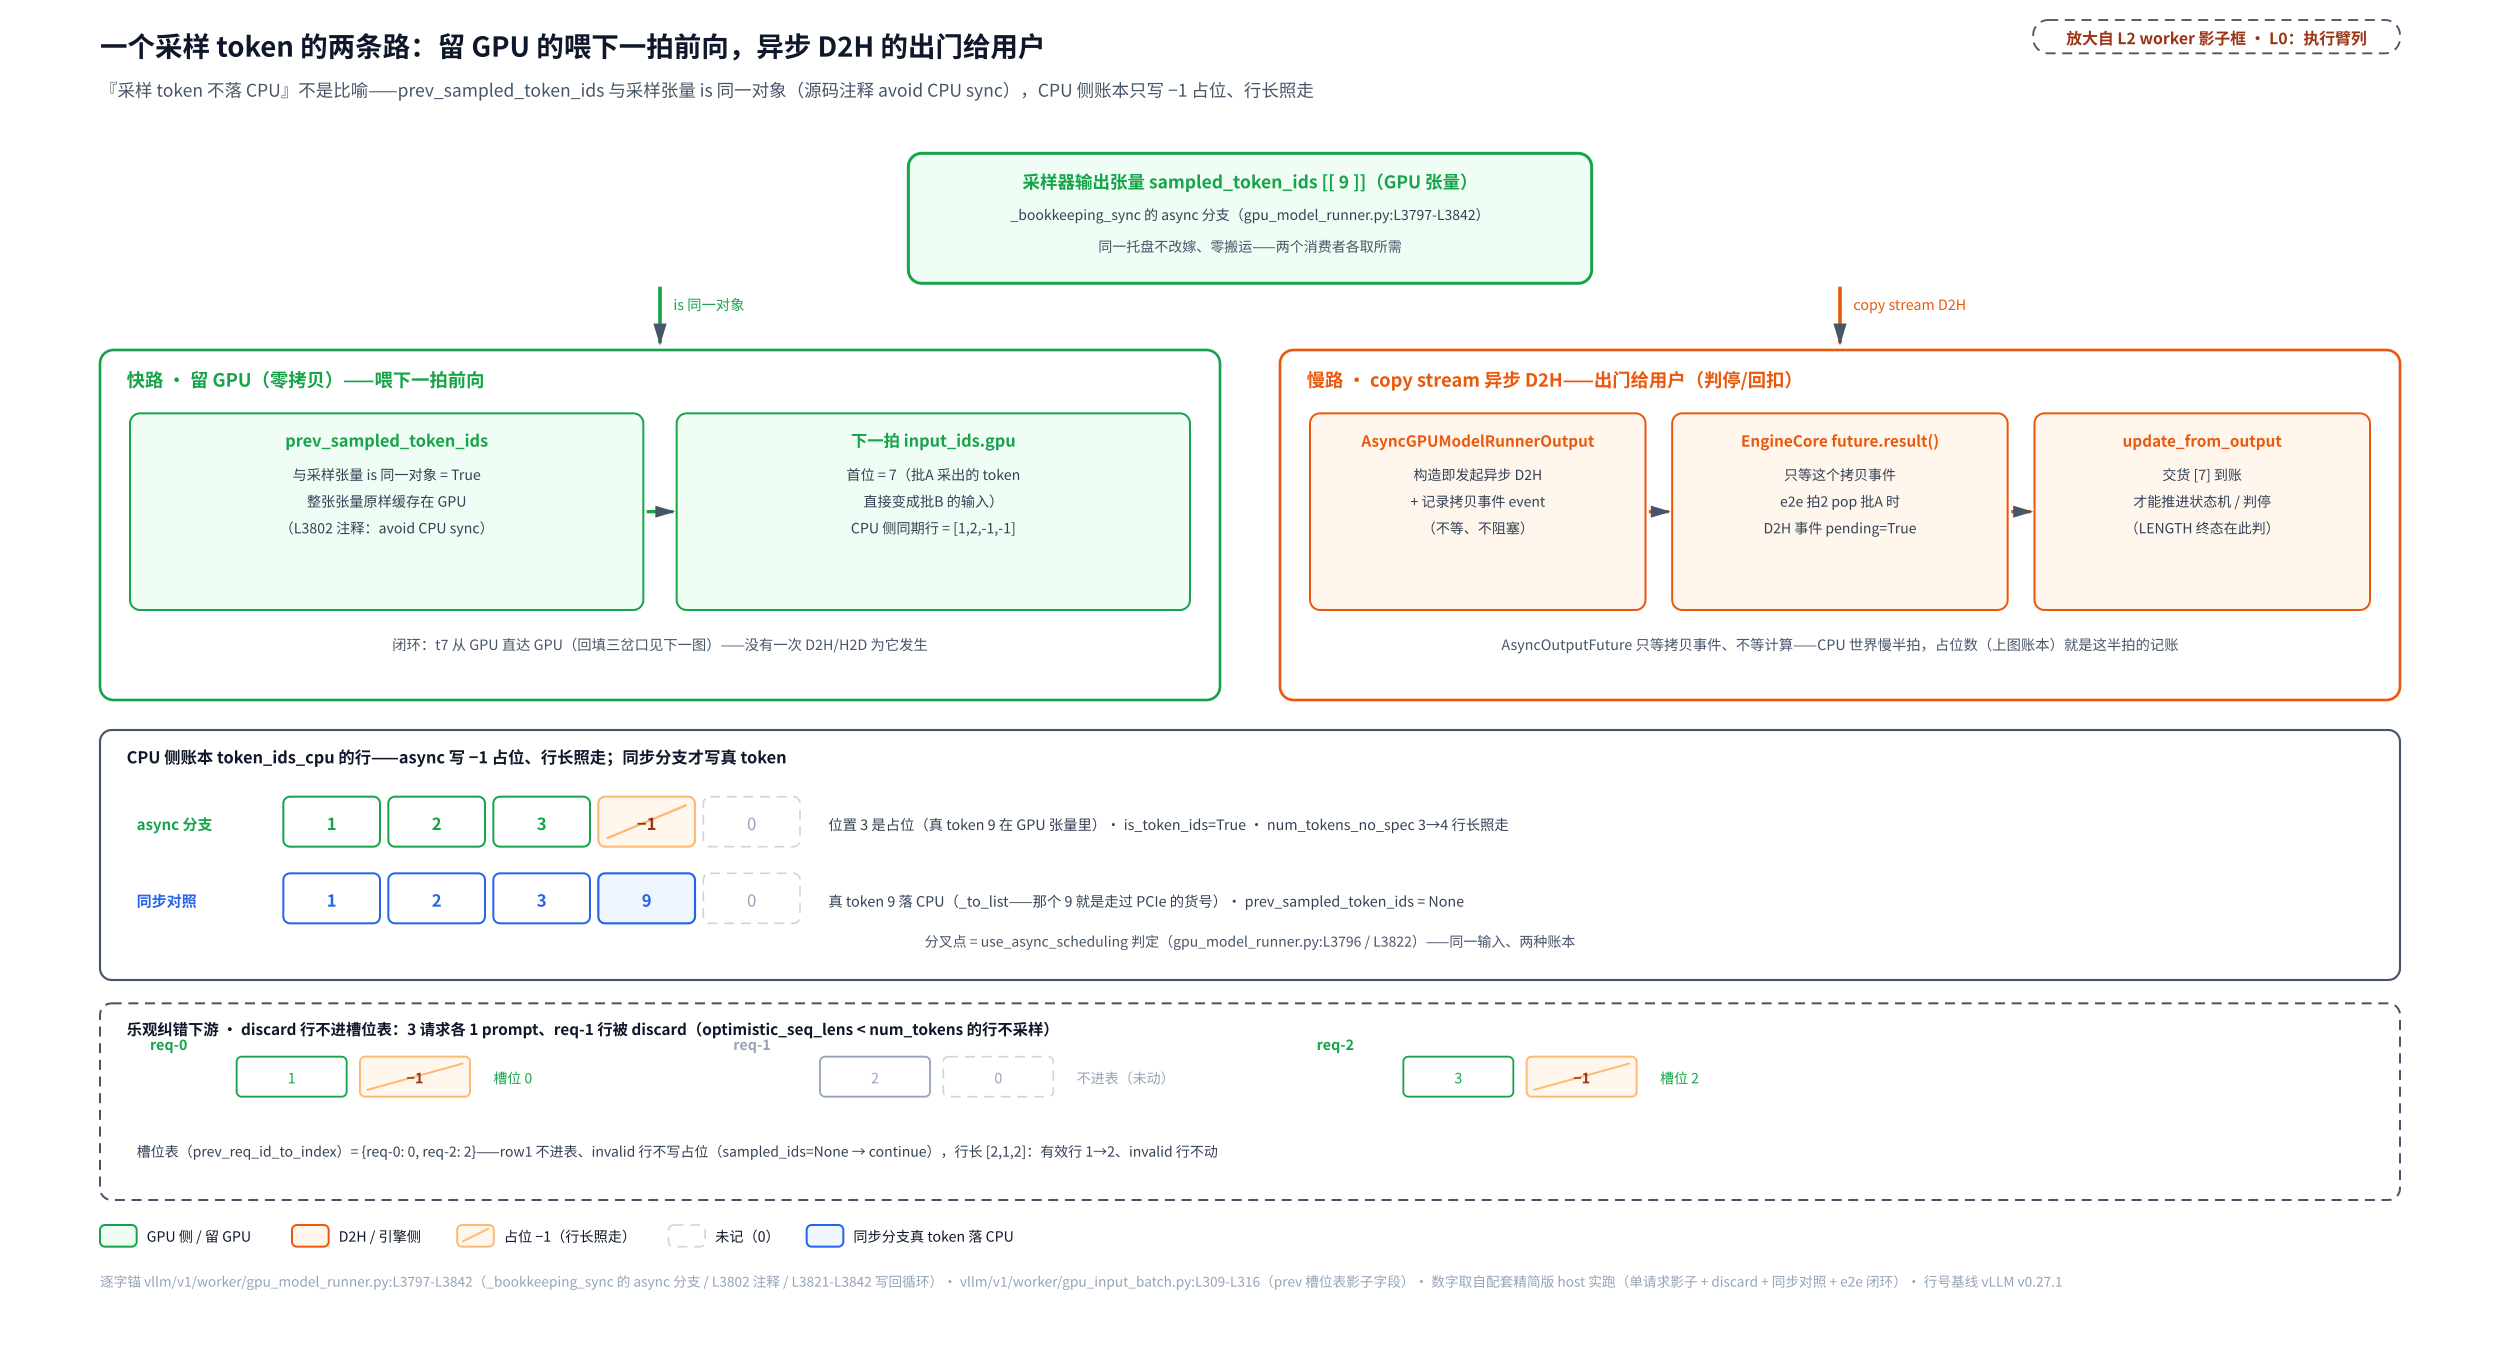
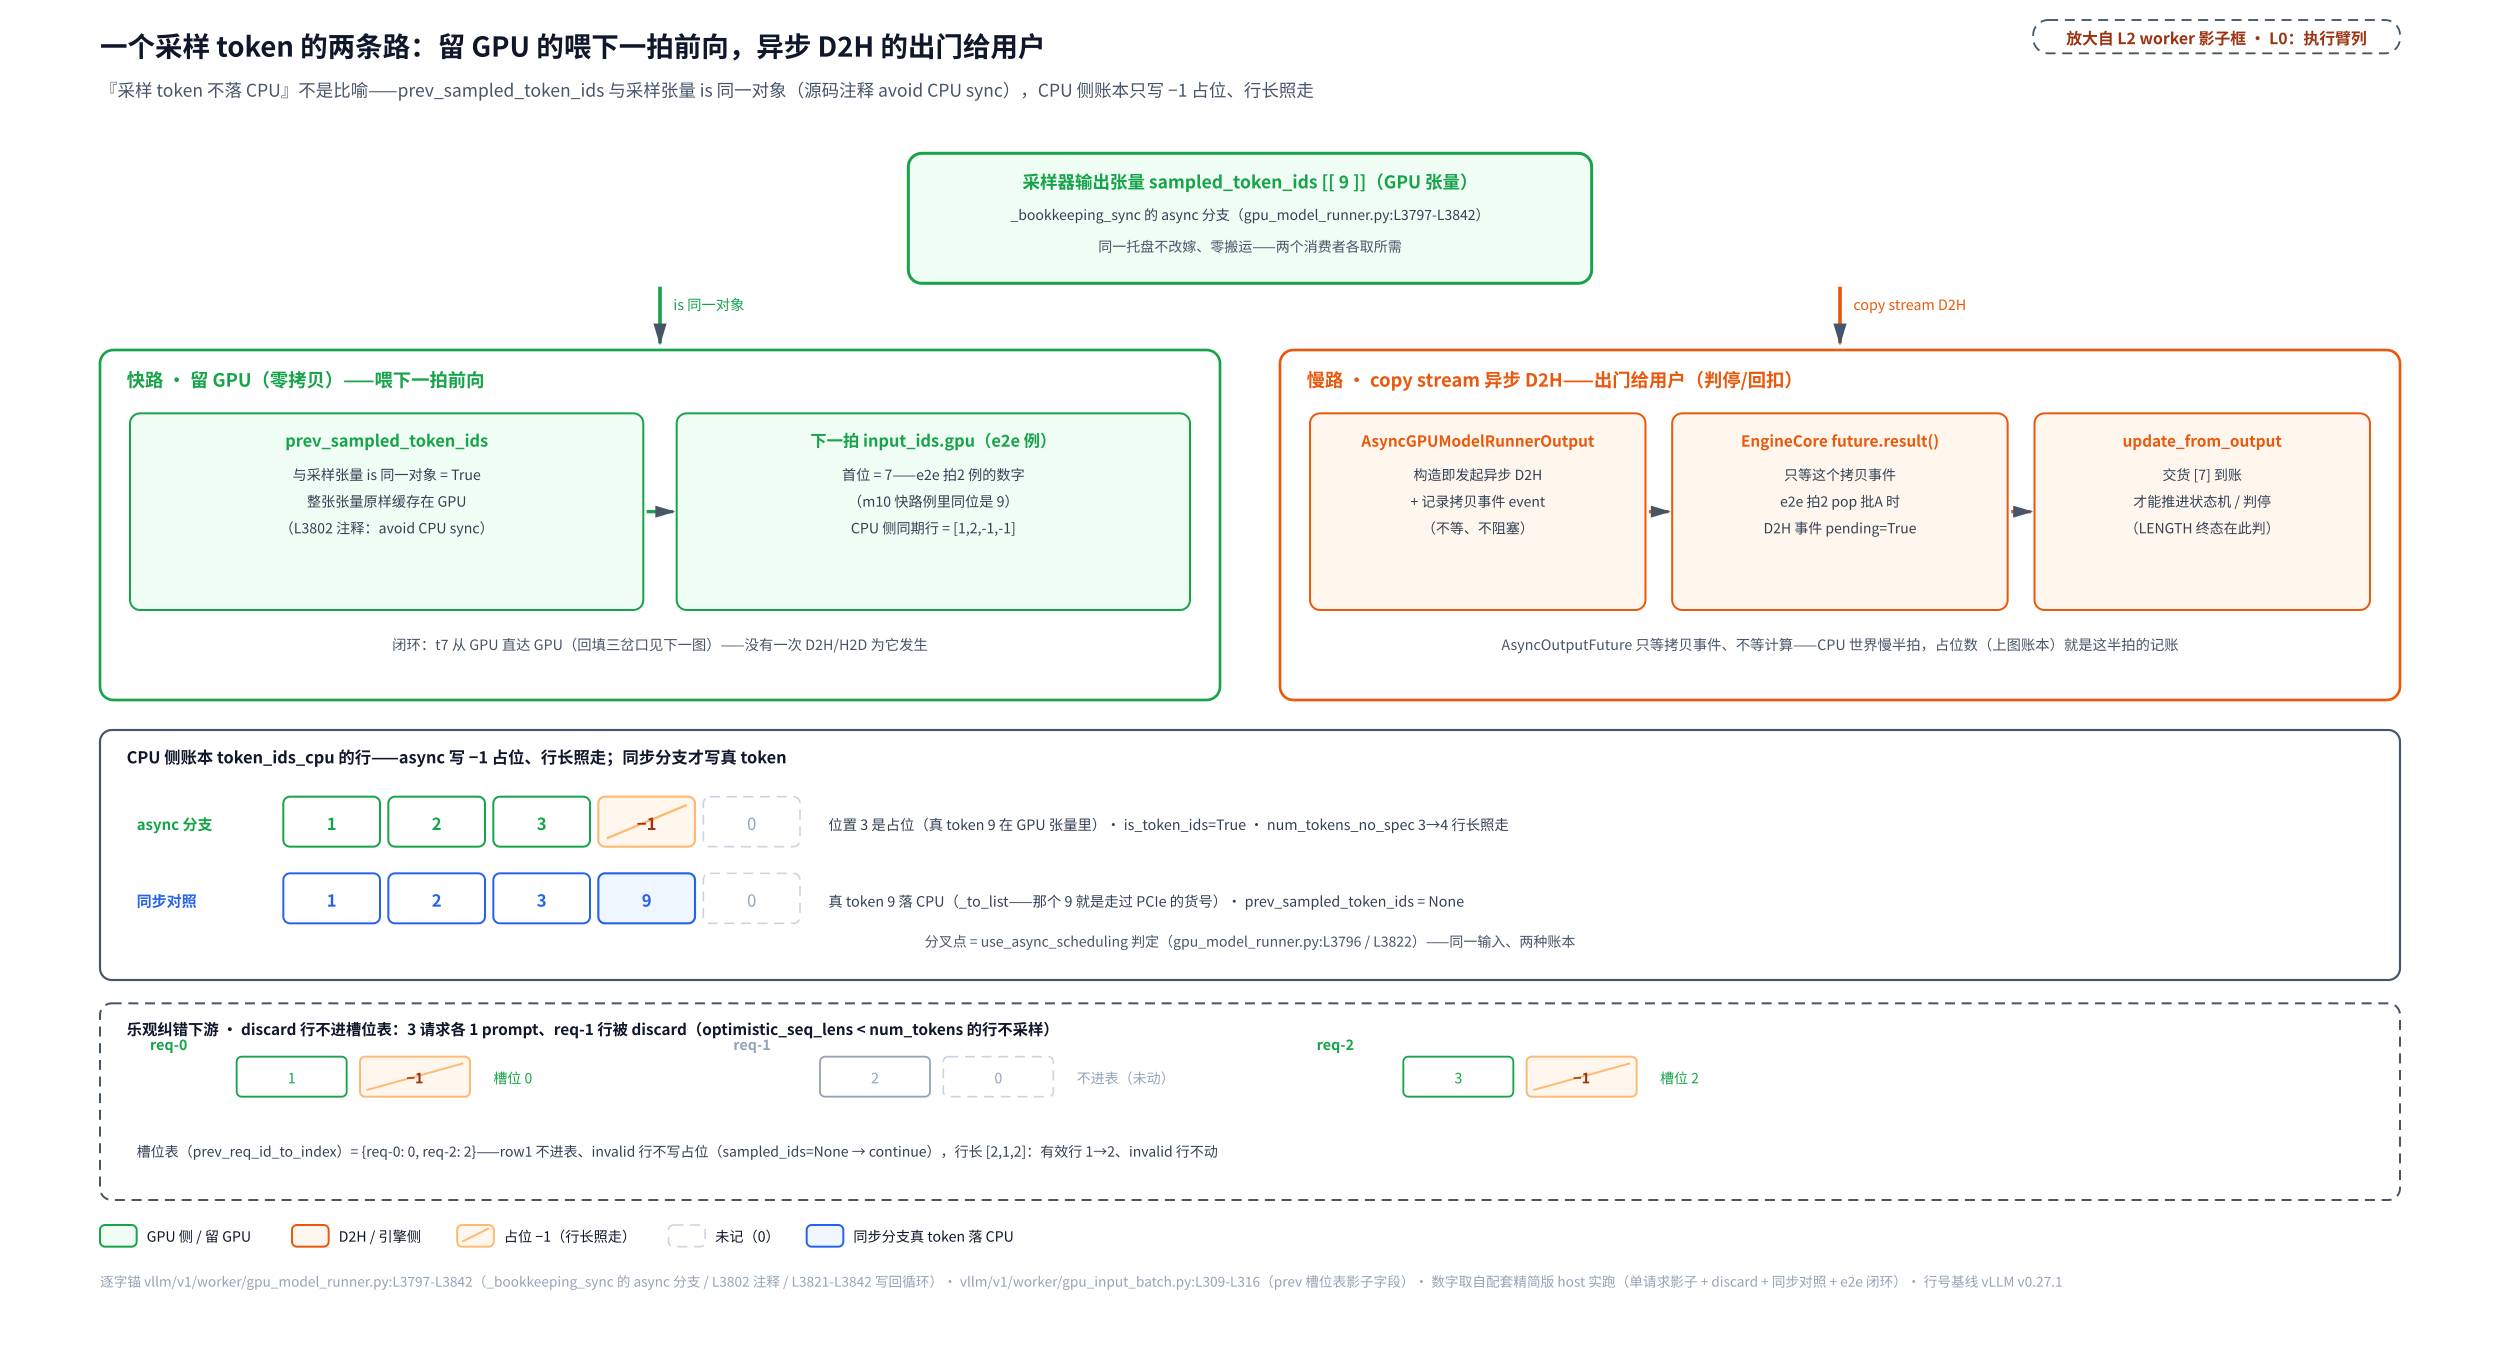
<svg xmlns="http://www.w3.org/2000/svg" viewBox="0 0 1500 810">
  <rect width="1500" height="810" fill="white" />
  <defs>
    <marker id="std" viewBox="0 0 10 6" refX="9" refY="3" markerWidth="6" markerHeight="4.2" orient="auto">
      <path d="M0,0 L10,3 L0,6 Z" fill="#475569" />
    </marker>
    <marker id="dn" viewBox="0 0 10 6" refX="9" refY="3" markerWidth="7" markerHeight="5" orient="auto">
      <path d="M0,0 L10,3 L0,6 Z" fill="#2563eb" />
    </marker>
    <marker id="up" viewBox="0 0 10 6" refX="9" refY="3" markerWidth="7" markerHeight="5" orient="auto">
      <path d="M0,0 L10,3 L0,6 Z" fill="#ea580c" />
    </marker>
    <marker id="ab" viewBox="0 0 10 6" refX="9" refY="3" markerWidth="7" markerHeight="5" orient="auto">
      <path d="M0,0 L10,3 L0,6 Z" fill="#dc2626" />
    </marker>
  </defs>
  <text x="60.0" y="34.0" font-family="Microsoft YaHei, SimHei, Noto Sans CJK SC, PingFang SC, sans-serif" font-size="16.5" fill="#0f172a" text-anchor="start" font-weight="bold">一个采样 token 的两条路：留 GPU 的喂下一拍前向，异步 D2H 的出门给用户</text>
  <text x="60.0" y="58.0" font-family="Microsoft YaHei, SimHei, Noto Sans CJK SC, PingFang SC, sans-serif" font-size="10.5" fill="#475569" text-anchor="start">『采样 token 不落 CPU』不是比喻——prev_sampled_token_ids 与采样张量 is 同一对象（源码注释 avoid CPU sync），CPU 侧账本只写 −1 占位、行长照走</text>
  <rect x="1219.9" y="12.0" width="220.1" height="20.0" rx="9" fill="#ffffff" stroke="#475569" stroke-width="1.1" stroke-dasharray="6,4" />
  <text x="1329.9" y="26.5" font-family="Microsoft YaHei, SimHei, Noto Sans CJK SC, PingFang SC, sans-serif" font-size="9.5" fill="#9a3412" text-anchor="middle" font-weight="bold">放大自 L2 worker 影子框 · L0：执行臂列</text>
  <rect x="545.0" y="92.0" width="410.0" height="78.0" rx="8" fill="#f0fdf4" stroke="#16a34a" stroke-width="1.8" />
  <text x="750.0" y="113.0" font-family="Microsoft YaHei, SimHei, Noto Sans CJK SC, PingFang SC, sans-serif" font-size="10.5" fill="#16a34a" text-anchor="middle" font-weight="bold">采样器输出张量 sampled_token_ids [[ 9 ]]（GPU 张量）</text>
  <text x="750.0" y="132.0" font-family="Microsoft YaHei, SimHei, Noto Sans CJK SC, PingFang SC, sans-serif" font-size="8.4" fill="#334155" text-anchor="middle">_bookkeeping_sync 的 async 分支（gpu_model_runner.py:L3797-L3842）</text>
  <text x="750.0" y="151.0" font-family="Microsoft YaHei, SimHei, Noto Sans CJK SC, PingFang SC, sans-serif" font-size="8.4" fill="#475569" text-anchor="middle">同一托盘不改嫁、零搬运——两个消费者各取所需</text>
  <rect x="60.0" y="210.0" width="672.0" height="210.0" rx="8" fill="#ffffff" stroke="#16a34a" stroke-width="1.6" />
  <text x="76.0" y="232.0" font-family="Microsoft YaHei, SimHei, Noto Sans CJK SC, PingFang SC, sans-serif" font-size="11" fill="#16a34a" text-anchor="start" font-weight="bold">快路 · 留 GPU（零拷贝）——喂下一拍前向</text>
  <rect x="78.0" y="248.0" width="308.0" height="118.0" rx="6" fill="#f0fdf4" stroke="#16a34a" stroke-width="1.2" />
  <text x="232.0" y="268.0" font-family="Microsoft YaHei, SimHei, Noto Sans CJK SC, PingFang SC, sans-serif" font-size="9.8" fill="#16a34a" text-anchor="middle" font-weight="bold">prev_sampled_token_ids</text>
  <text x="232.0" y="288.0" font-family="Microsoft YaHei, SimHei, Noto Sans CJK SC, PingFang SC, sans-serif" font-size="8.5" fill="#334155" text-anchor="middle">与采样张量 is 同一对象 = True</text>
  <text x="232.0" y="304.0" font-family="Microsoft YaHei, SimHei, Noto Sans CJK SC, PingFang SC, sans-serif" font-size="8.5" fill="#334155" text-anchor="middle">整张张量原样缓存在 GPU</text>
  <text x="232.0" y="320.0" font-family="Microsoft YaHei, SimHei, Noto Sans CJK SC, PingFang SC, sans-serif" font-size="8.5" fill="#334155" text-anchor="middle">（L3802 注释：avoid CPU sync）</text>
  <line x1="388.0" y1="307.0" x2="404.0" y2="307.0" stroke="#16a34a" stroke-width="2.0" marker-end="url(#std)" />
  <rect x="406.0" y="248.0" width="308.0" height="118.0" rx="6" fill="#f0fdf4" stroke="#16a34a" stroke-width="1.2" />
-   <text x="560.0" y="268.0" font-family="Microsoft YaHei, SimHei, Noto Sans CJK SC, PingFang SC, sans-serif" font-size="9.8" fill="#16a34a" text-anchor="middle" font-weight="bold">下一拍 input_ids.gpu</text>
-   <text x="560.0" y="288.0" font-family="Microsoft YaHei, SimHei, Noto Sans CJK SC, PingFang SC, sans-serif" font-size="8.5" fill="#334155" text-anchor="middle">首位 = 7（批A 采出的 token</text>
-   <text x="560.0" y="304.0" font-family="Microsoft YaHei, SimHei, Noto Sans CJK SC, PingFang SC, sans-serif" font-size="8.5" fill="#334155" text-anchor="middle">直接变成批B 的输入）</text>
+   <text x="560.0" y="268.0" font-family="Microsoft YaHei, SimHei, Noto Sans CJK SC, PingFang SC, sans-serif" font-size="9.8" fill="#16a34a" text-anchor="middle" font-weight="bold">下一拍 input_ids.gpu（e2e 例）</text>
+   <text x="560.0" y="288.0" font-family="Microsoft YaHei, SimHei, Noto Sans CJK SC, PingFang SC, sans-serif" font-size="8.5" fill="#334155" text-anchor="middle">首位 = 7——e2e 拍2 例的数字</text>
+   <text x="560.0" y="304.0" font-family="Microsoft YaHei, SimHei, Noto Sans CJK SC, PingFang SC, sans-serif" font-size="8.5" fill="#334155" text-anchor="middle">（m10 快路例里同位是 9）</text>
  <text x="560.0" y="320.0" font-family="Microsoft YaHei, SimHei, Noto Sans CJK SC, PingFang SC, sans-serif" font-size="8.5" fill="#334155" text-anchor="middle">CPU 侧同期行 = [1,2,-1,-1]</text>
  <text x="396.0" y="390.0" font-family="Microsoft YaHei, SimHei, Noto Sans CJK SC, PingFang SC, sans-serif" font-size="8.6" fill="#475569" text-anchor="middle">闭环：t7 从 GPU 直达 GPU（回填三岔口见下一图）——没有一次 D2H/H2D 为它发生</text>
  <line x1="396.0" y1="172.0" x2="396.0" y2="206.0" stroke="#16a34a" stroke-width="2.2" marker-end="url(#std)" />
  <text x="404.0" y="186.0" font-family="Microsoft YaHei, SimHei, Noto Sans CJK SC, PingFang SC, sans-serif" font-size="8.6" fill="#16a34a" text-anchor="start">is 同一对象</text>
  <rect x="768.0" y="210.0" width="672.0" height="210.0" rx="8" fill="#ffffff" stroke="#ea580c" stroke-width="1.6" />
  <text x="784.0" y="232.0" font-family="Microsoft YaHei, SimHei, Noto Sans CJK SC, PingFang SC, sans-serif" font-size="11" fill="#ea580c" text-anchor="start" font-weight="bold">慢路 · copy stream 异步 D2H——出门给用户（判停/回扣）</text>
  <rect x="786.0" y="248.0" width="201.3" height="118.0" rx="6" fill="#fff7ed" stroke="#ea580c" stroke-width="1.2" />
  <text x="886.7" y="268.0" font-family="Microsoft YaHei, SimHei, Noto Sans CJK SC, PingFang SC, sans-serif" font-size="9.2" fill="#ea580c" text-anchor="middle" font-weight="bold">AsyncGPUModelRunnerOutput</text>
  <text x="886.7" y="288.0" font-family="Microsoft YaHei, SimHei, Noto Sans CJK SC, PingFang SC, sans-serif" font-size="8.4" fill="#334155" text-anchor="middle">构造即发起异步 D2H</text>
  <text x="886.7" y="304.0" font-family="Microsoft YaHei, SimHei, Noto Sans CJK SC, PingFang SC, sans-serif" font-size="8.4" fill="#334155" text-anchor="middle">+ 记录拷贝事件 event</text>
  <text x="886.7" y="320.0" font-family="Microsoft YaHei, SimHei, Noto Sans CJK SC, PingFang SC, sans-serif" font-size="8.4" fill="#334155" text-anchor="middle">（不等、不阻塞）</text>
  <line x1="989.3" y1="307.0" x2="1001.3" y2="307.0" stroke="#ea580c" stroke-width="2.0" marker-end="url(#std)" />
  <rect x="1003.3" y="248.0" width="201.3" height="118.0" rx="6" fill="#fff7ed" stroke="#ea580c" stroke-width="1.2" />
  <text x="1104.0" y="268.0" font-family="Microsoft YaHei, SimHei, Noto Sans CJK SC, PingFang SC, sans-serif" font-size="9.2" fill="#ea580c" text-anchor="middle" font-weight="bold">EngineCore future.result()</text>
  <text x="1104.0" y="288.0" font-family="Microsoft YaHei, SimHei, Noto Sans CJK SC, PingFang SC, sans-serif" font-size="8.4" fill="#334155" text-anchor="middle">只等这个拷贝事件</text>
  <text x="1104.0" y="304.0" font-family="Microsoft YaHei, SimHei, Noto Sans CJK SC, PingFang SC, sans-serif" font-size="8.4" fill="#334155" text-anchor="middle">e2e 拍2 pop 批A 时</text>
  <text x="1104.0" y="320.0" font-family="Microsoft YaHei, SimHei, Noto Sans CJK SC, PingFang SC, sans-serif" font-size="8.4" fill="#334155" text-anchor="middle">D2H 事件 pending=True</text>
  <line x1="1206.7" y1="307.0" x2="1218.7" y2="307.0" stroke="#ea580c" stroke-width="2.0" marker-end="url(#std)" />
  <rect x="1220.7" y="248.0" width="201.3" height="118.0" rx="6" fill="#fff7ed" stroke="#ea580c" stroke-width="1.2" />
  <text x="1321.3" y="268.0" font-family="Microsoft YaHei, SimHei, Noto Sans CJK SC, PingFang SC, sans-serif" font-size="9.2" fill="#ea580c" text-anchor="middle" font-weight="bold">update_from_output</text>
  <text x="1321.3" y="288.0" font-family="Microsoft YaHei, SimHei, Noto Sans CJK SC, PingFang SC, sans-serif" font-size="8.4" fill="#334155" text-anchor="middle">交货 [7] 到账</text>
  <text x="1321.3" y="304.0" font-family="Microsoft YaHei, SimHei, Noto Sans CJK SC, PingFang SC, sans-serif" font-size="8.4" fill="#334155" text-anchor="middle">才能推进状态机 / 判停</text>
  <text x="1321.3" y="320.0" font-family="Microsoft YaHei, SimHei, Noto Sans CJK SC, PingFang SC, sans-serif" font-size="8.4" fill="#334155" text-anchor="middle">（LENGTH 终态在此判）</text>
  <text x="1104.0" y="390.0" font-family="Microsoft YaHei, SimHei, Noto Sans CJK SC, PingFang SC, sans-serif" font-size="8.6" fill="#475569" text-anchor="middle">AsyncOutputFuture 只等拷贝事件、不等计算——CPU 世界慢半拍，占位数（上图账本）就是这半拍的记账</text>
  <line x1="1104.0" y1="172.0" x2="1104.0" y2="206.0" stroke="#ea580c" stroke-width="2.2" marker-end="url(#std)" />
  <text x="1112.0" y="186.0" font-family="Microsoft YaHei, SimHei, Noto Sans CJK SC, PingFang SC, sans-serif" font-size="8.6" fill="#ea580c" text-anchor="start">copy stream D2H</text>
  <rect x="60.0" y="438.0" width="1380.0" height="150.0" rx="7" fill="#ffffff" stroke="#475569" stroke-width="1.3" />
  <text x="76.0" y="458.0" font-family="Microsoft YaHei, SimHei, Noto Sans CJK SC, PingFang SC, sans-serif" font-size="9.8" fill="#0f172a" text-anchor="start" font-weight="bold">CPU 侧账本 token_ids_cpu 的行——async 写 −1 占位、行长照走；同步分支才写真 token</text>
  <text x="82.0" y="498.0" font-family="Microsoft YaHei, SimHei, Noto Sans CJK SC, PingFang SC, sans-serif" font-size="9" fill="#16a34a" text-anchor="start" font-weight="bold">async 分支</text>
  <rect x="170.0" y="478.0" width="58.0" height="30.0" rx="4" fill="#ffffff" stroke="#16a34a" stroke-width="1.2" />
  <text x="199.0" y="498.0" font-family="Microsoft YaHei, SimHei, Noto Sans CJK SC, PingFang SC, sans-serif" font-size="10" fill="#16a34a" text-anchor="middle" font-weight="bold">1</text>
  <rect x="233.0" y="478.0" width="58.0" height="30.0" rx="4" fill="#ffffff" stroke="#16a34a" stroke-width="1.2" />
  <text x="262.0" y="498.0" font-family="Microsoft YaHei, SimHei, Noto Sans CJK SC, PingFang SC, sans-serif" font-size="10" fill="#16a34a" text-anchor="middle" font-weight="bold">2</text>
  <rect x="296.0" y="478.0" width="58.0" height="30.0" rx="4" fill="#ffffff" stroke="#16a34a" stroke-width="1.2" />
  <text x="325.0" y="498.0" font-family="Microsoft YaHei, SimHei, Noto Sans CJK SC, PingFang SC, sans-serif" font-size="10" fill="#16a34a" text-anchor="middle" font-weight="bold">3</text>
  <rect x="359.0" y="478.0" width="58.0" height="30.0" rx="4" fill="#fff7ed" stroke="#fdba74" stroke-width="1.3" />
  <line x1="364.0" y1="503.0" x2="412.0" y2="483.0" stroke="#fdba74" stroke-width="1.4" />
  <text x="388.0" y="498.0" font-family="Microsoft YaHei, SimHei, Noto Sans CJK SC, PingFang SC, sans-serif" font-size="10" fill="#9a3412" text-anchor="middle" font-weight="bold">−1</text>
  <rect x="422.0" y="478.0" width="58.0" height="30.0" rx="4" fill="#ffffff" stroke="#cbd5e1" stroke-width="1.0" stroke-dasharray="6,4" />
  <text x="451.0" y="498.0" font-family="Microsoft YaHei, SimHei, Noto Sans CJK SC, PingFang SC, sans-serif" font-size="10" fill="#94a3b8" text-anchor="middle">0</text>
  <text x="497.0" y="498.0" font-family="Microsoft YaHei, SimHei, Noto Sans CJK SC, PingFang SC, sans-serif" font-size="8.6" fill="#334155" text-anchor="start">位置 3 是占位（真 token 9 在 GPU 张量里）· is_token_ids=True · num_tokens_no_spec 3→4 行长照走</text>
  <text x="82.0" y="544.0" font-family="Microsoft YaHei, SimHei, Noto Sans CJK SC, PingFang SC, sans-serif" font-size="9" fill="#2563eb" text-anchor="start" font-weight="bold">同步对照</text>
  <rect x="170.0" y="524.0" width="58.0" height="30.0" rx="4" fill="#ffffff" stroke="#2563eb" stroke-width="1.2" />
  <text x="199.0" y="544.0" font-family="Microsoft YaHei, SimHei, Noto Sans CJK SC, PingFang SC, sans-serif" font-size="10" fill="#2563eb" text-anchor="middle" font-weight="bold">1</text>
  <rect x="233.0" y="524.0" width="58.0" height="30.0" rx="4" fill="#ffffff" stroke="#2563eb" stroke-width="1.2" />
  <text x="262.0" y="544.0" font-family="Microsoft YaHei, SimHei, Noto Sans CJK SC, PingFang SC, sans-serif" font-size="10" fill="#2563eb" text-anchor="middle" font-weight="bold">2</text>
  <rect x="296.0" y="524.0" width="58.0" height="30.0" rx="4" fill="#ffffff" stroke="#2563eb" stroke-width="1.2" />
  <text x="325.0" y="544.0" font-family="Microsoft YaHei, SimHei, Noto Sans CJK SC, PingFang SC, sans-serif" font-size="10" fill="#2563eb" text-anchor="middle" font-weight="bold">3</text>
  <rect x="359.0" y="524.0" width="58.0" height="30.0" rx="4" fill="#eff6ff" stroke="#2563eb" stroke-width="1.3" />
  <text x="388.0" y="544.0" font-family="Microsoft YaHei, SimHei, Noto Sans CJK SC, PingFang SC, sans-serif" font-size="10" fill="#2563eb" text-anchor="middle" font-weight="bold">9</text>
  <rect x="422.0" y="524.0" width="58.0" height="30.0" rx="4" fill="#ffffff" stroke="#cbd5e1" stroke-width="1.0" stroke-dasharray="6,4" />
  <text x="451.0" y="544.0" font-family="Microsoft YaHei, SimHei, Noto Sans CJK SC, PingFang SC, sans-serif" font-size="10" fill="#94a3b8" text-anchor="middle">0</text>
  <text x="497.0" y="544.0" font-family="Microsoft YaHei, SimHei, Noto Sans CJK SC, PingFang SC, sans-serif" font-size="8.6" fill="#334155" text-anchor="start">真 token 9 落 CPU（_to_list——那个 9 就是走过 PCIe 的货号）· prev_sampled_token_ids = None</text>
  <text x="750.0" y="568.0" font-family="Microsoft YaHei, SimHei, Noto Sans CJK SC, PingFang SC, sans-serif" font-size="8.4" fill="#475569" text-anchor="middle">分叉点 = use_async_scheduling 判定（gpu_model_runner.py:L3796 / L3822）——同一输入、两种账本</text>
  <rect x="60.0" y="602.0" width="1380.0" height="118.0" rx="7" fill="#ffffff" stroke="#475569" stroke-width="1.2" stroke-dasharray="6,4" />
  <text x="76.0" y="621.0" font-family="Microsoft YaHei, SimHei, Noto Sans CJK SC, PingFang SC, sans-serif" font-size="9.2" fill="#0f172a" text-anchor="start" font-weight="bold">乐观纠错下游 · discard 行不进槽位表：3 请求各 1 prompt、req-1 行被 discard（optimistic_seq_lens &lt; num_tokens 的行不采样）</text>
  <text x="90.0" y="630.0" font-family="Microsoft YaHei, SimHei, Noto Sans CJK SC, PingFang SC, sans-serif" font-size="8.6" fill="#16a34a" text-anchor="start" font-weight="bold">req-0</text>
  <rect x="142.0" y="634.0" width="66.0" height="24.0" rx="3" fill="#ffffff" stroke="#16a34a" stroke-width="1.1" />
  <text x="175.0" y="650.0" font-family="Microsoft YaHei, SimHei, Noto Sans CJK SC, PingFang SC, sans-serif" font-size="8.6" fill="#16a34a" text-anchor="middle">1</text>
  <rect x="216.0" y="634.0" width="66.0" height="24.0" rx="3" fill="#fff7ed" stroke="#fdba74" stroke-width="1.2" />
  <line x1="220.0" y1="654.0" x2="278.0" y2="638.0" stroke="#fdba74" stroke-width="1.2" />
  <text x="249.0" y="650.0" font-family="Microsoft YaHei, SimHei, Noto Sans CJK SC, PingFang SC, sans-serif" font-size="8.6" fill="#9a3412" text-anchor="middle" font-weight="bold">−1</text>
  <text x="296.0" y="650.0" font-family="Microsoft YaHei, SimHei, Noto Sans CJK SC, PingFang SC, sans-serif" font-size="8.4" fill="#16a34a" text-anchor="start">槽位 0</text>
  <text x="440.0" y="630.0" font-family="Microsoft YaHei, SimHei, Noto Sans CJK SC, PingFang SC, sans-serif" font-size="8.6" fill="#94a3b8" text-anchor="start" font-weight="bold">req-1</text>
  <rect x="492.0" y="634.0" width="66.0" height="24.0" rx="3" fill="#ffffff" stroke="#94a3b8" stroke-width="1.1" />
  <text x="525.0" y="650.0" font-family="Microsoft YaHei, SimHei, Noto Sans CJK SC, PingFang SC, sans-serif" font-size="8.6" fill="#94a3b8" text-anchor="middle">2</text>
  <rect x="566.0" y="634.0" width="66.0" height="24.0" rx="3" fill="#ffffff" stroke="#cbd5e1" stroke-width="1.0" stroke-dasharray="6,4" />
  <text x="599.0" y="650.0" font-family="Microsoft YaHei, SimHei, Noto Sans CJK SC, PingFang SC, sans-serif" font-size="8.6" fill="#94a3b8" text-anchor="middle">0</text>
  <text x="646.0" y="650.0" font-family="Microsoft YaHei, SimHei, Noto Sans CJK SC, PingFang SC, sans-serif" font-size="8.4" fill="#94a3b8" text-anchor="start">不进表（未动）</text>
  <text x="790.0" y="630.0" font-family="Microsoft YaHei, SimHei, Noto Sans CJK SC, PingFang SC, sans-serif" font-size="8.6" fill="#16a34a" text-anchor="start" font-weight="bold">req-2</text>
  <rect x="842.0" y="634.0" width="66.0" height="24.0" rx="3" fill="#ffffff" stroke="#16a34a" stroke-width="1.1" />
  <text x="875.0" y="650.0" font-family="Microsoft YaHei, SimHei, Noto Sans CJK SC, PingFang SC, sans-serif" font-size="8.6" fill="#16a34a" text-anchor="middle">3</text>
  <rect x="916.0" y="634.0" width="66.0" height="24.0" rx="3" fill="#fff7ed" stroke="#fdba74" stroke-width="1.2" />
  <line x1="920.0" y1="654.0" x2="978.0" y2="638.0" stroke="#fdba74" stroke-width="1.2" />
  <text x="949.0" y="650.0" font-family="Microsoft YaHei, SimHei, Noto Sans CJK SC, PingFang SC, sans-serif" font-size="8.6" fill="#9a3412" text-anchor="middle" font-weight="bold">−1</text>
  <text x="996.0" y="650.0" font-family="Microsoft YaHei, SimHei, Noto Sans CJK SC, PingFang SC, sans-serif" font-size="8.4" fill="#16a34a" text-anchor="start">槽位 2</text>
  <text x="82.0" y="694.0" font-family="Microsoft YaHei, SimHei, Noto Sans CJK SC, PingFang SC, sans-serif" font-size="8.4" fill="#334155" text-anchor="start">槽位表（prev_req_id_to_index）= {req-0: 0, req-2: 2}——row1 不进表、invalid 行不写占位（sampled_ids=None → continue），行长 [2,1,2]：有效行 1→2、invalid 行不动</text>
  <rect x="60.0" y="735.0" width="22.0" height="13.0" rx="3" fill="#f0fdf4" stroke="#16a34a" stroke-width="1.2" />
  <text x="88.0" y="745.0" font-family="Microsoft YaHei, SimHei, Noto Sans CJK SC, PingFang SC, sans-serif" font-size="8.5" fill="#0f172a" text-anchor="start">GPU 侧 / 留 GPU</text>
  <rect x="175.2" y="735.0" width="22.0" height="13.0" rx="3" fill="#fff7ed" stroke="#ea580c" stroke-width="1.2" />
  <text x="203.2" y="745.0" font-family="Microsoft YaHei, SimHei, Noto Sans CJK SC, PingFang SC, sans-serif" font-size="8.5" fill="#0f172a" text-anchor="start">D2H / 引擎侧</text>
  <rect x="274.3" y="735.0" width="22.0" height="13.0" rx="3" fill="#fff7ed" stroke="#fdba74" stroke-width="1.2" />
  <line x1="277.3" y1="745.0" x2="293.3" y2="737.0" stroke="#fdba74" stroke-width="1.2" />
  <text x="302.3" y="745.0" font-family="Microsoft YaHei, SimHei, Noto Sans CJK SC, PingFang SC, sans-serif" font-size="8.5" fill="#0f172a" text-anchor="start">占位 −1（行长照走）</text>
  <rect x="401.1" y="735.0" width="22.0" height="13.0" rx="3" fill="#ffffff" stroke="#cbd5e1" stroke-width="1.0" stroke-dasharray="6,4" />
  <text x="429.1" y="745.0" font-family="Microsoft YaHei, SimHei, Noto Sans CJK SC, PingFang SC, sans-serif" font-size="8.5" fill="#0f172a" text-anchor="start">未记（0）</text>
  <rect x="484.0" y="735.0" width="22.0" height="13.0" rx="3" fill="#eff6ff" stroke="#2563eb" stroke-width="1.2" />
  <text x="512.0" y="745.0" font-family="Microsoft YaHei, SimHei, Noto Sans CJK SC, PingFang SC, sans-serif" font-size="8.5" fill="#0f172a" text-anchor="start">同步分支真 token 落 CPU</text>
  <text x="60.0" y="772.0" font-family="Microsoft YaHei, SimHei, Noto Sans CJK SC, PingFang SC, sans-serif" font-size="8.2" fill="#94a3b8" text-anchor="start">逐字锚 vllm/v1/worker/gpu_model_runner.py:L3797-L3842（_bookkeeping_sync 的 async 分支 / L3802 注释 / L3821-L3842 写回循环）· vllm/v1/worker/gpu_input_batch.py:L309-L316（prev 槽位表影子字段）· 数字取自配套精简版 host 实跑（单请求影子 + discard + 同步对照 + e2e 闭环）· 行号基线 vLLM v0.27.1</text>
</svg>
